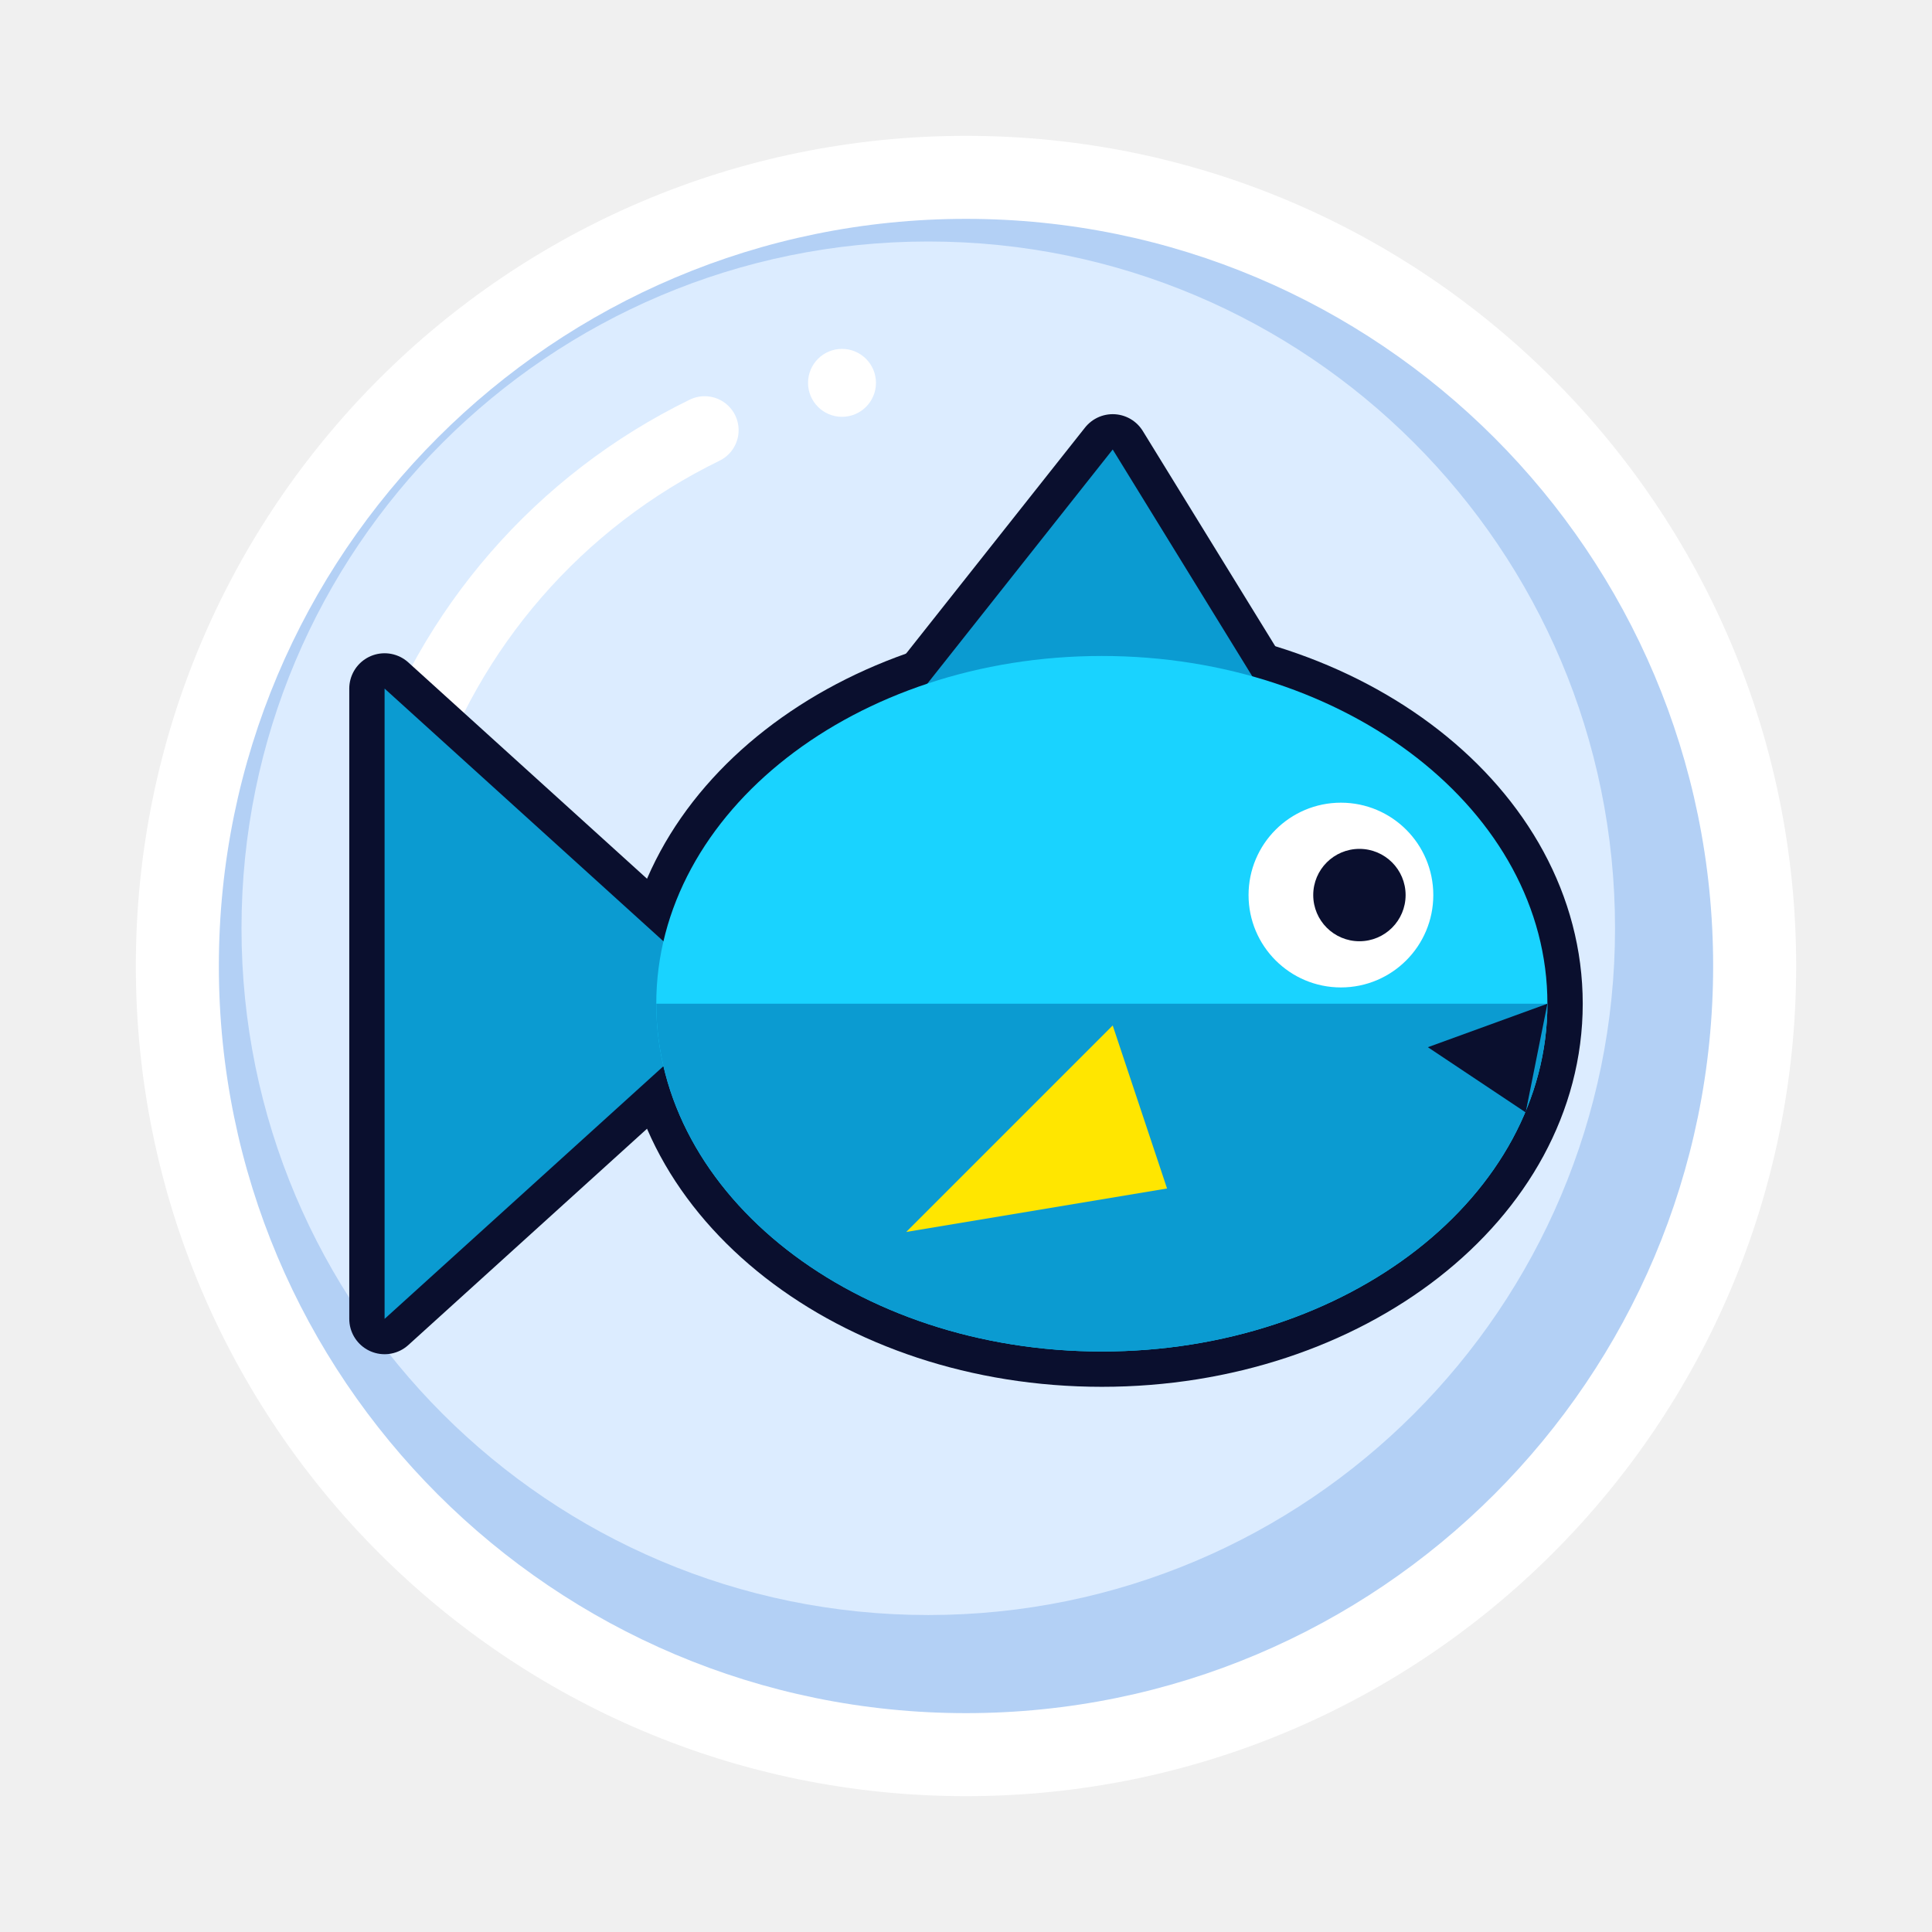
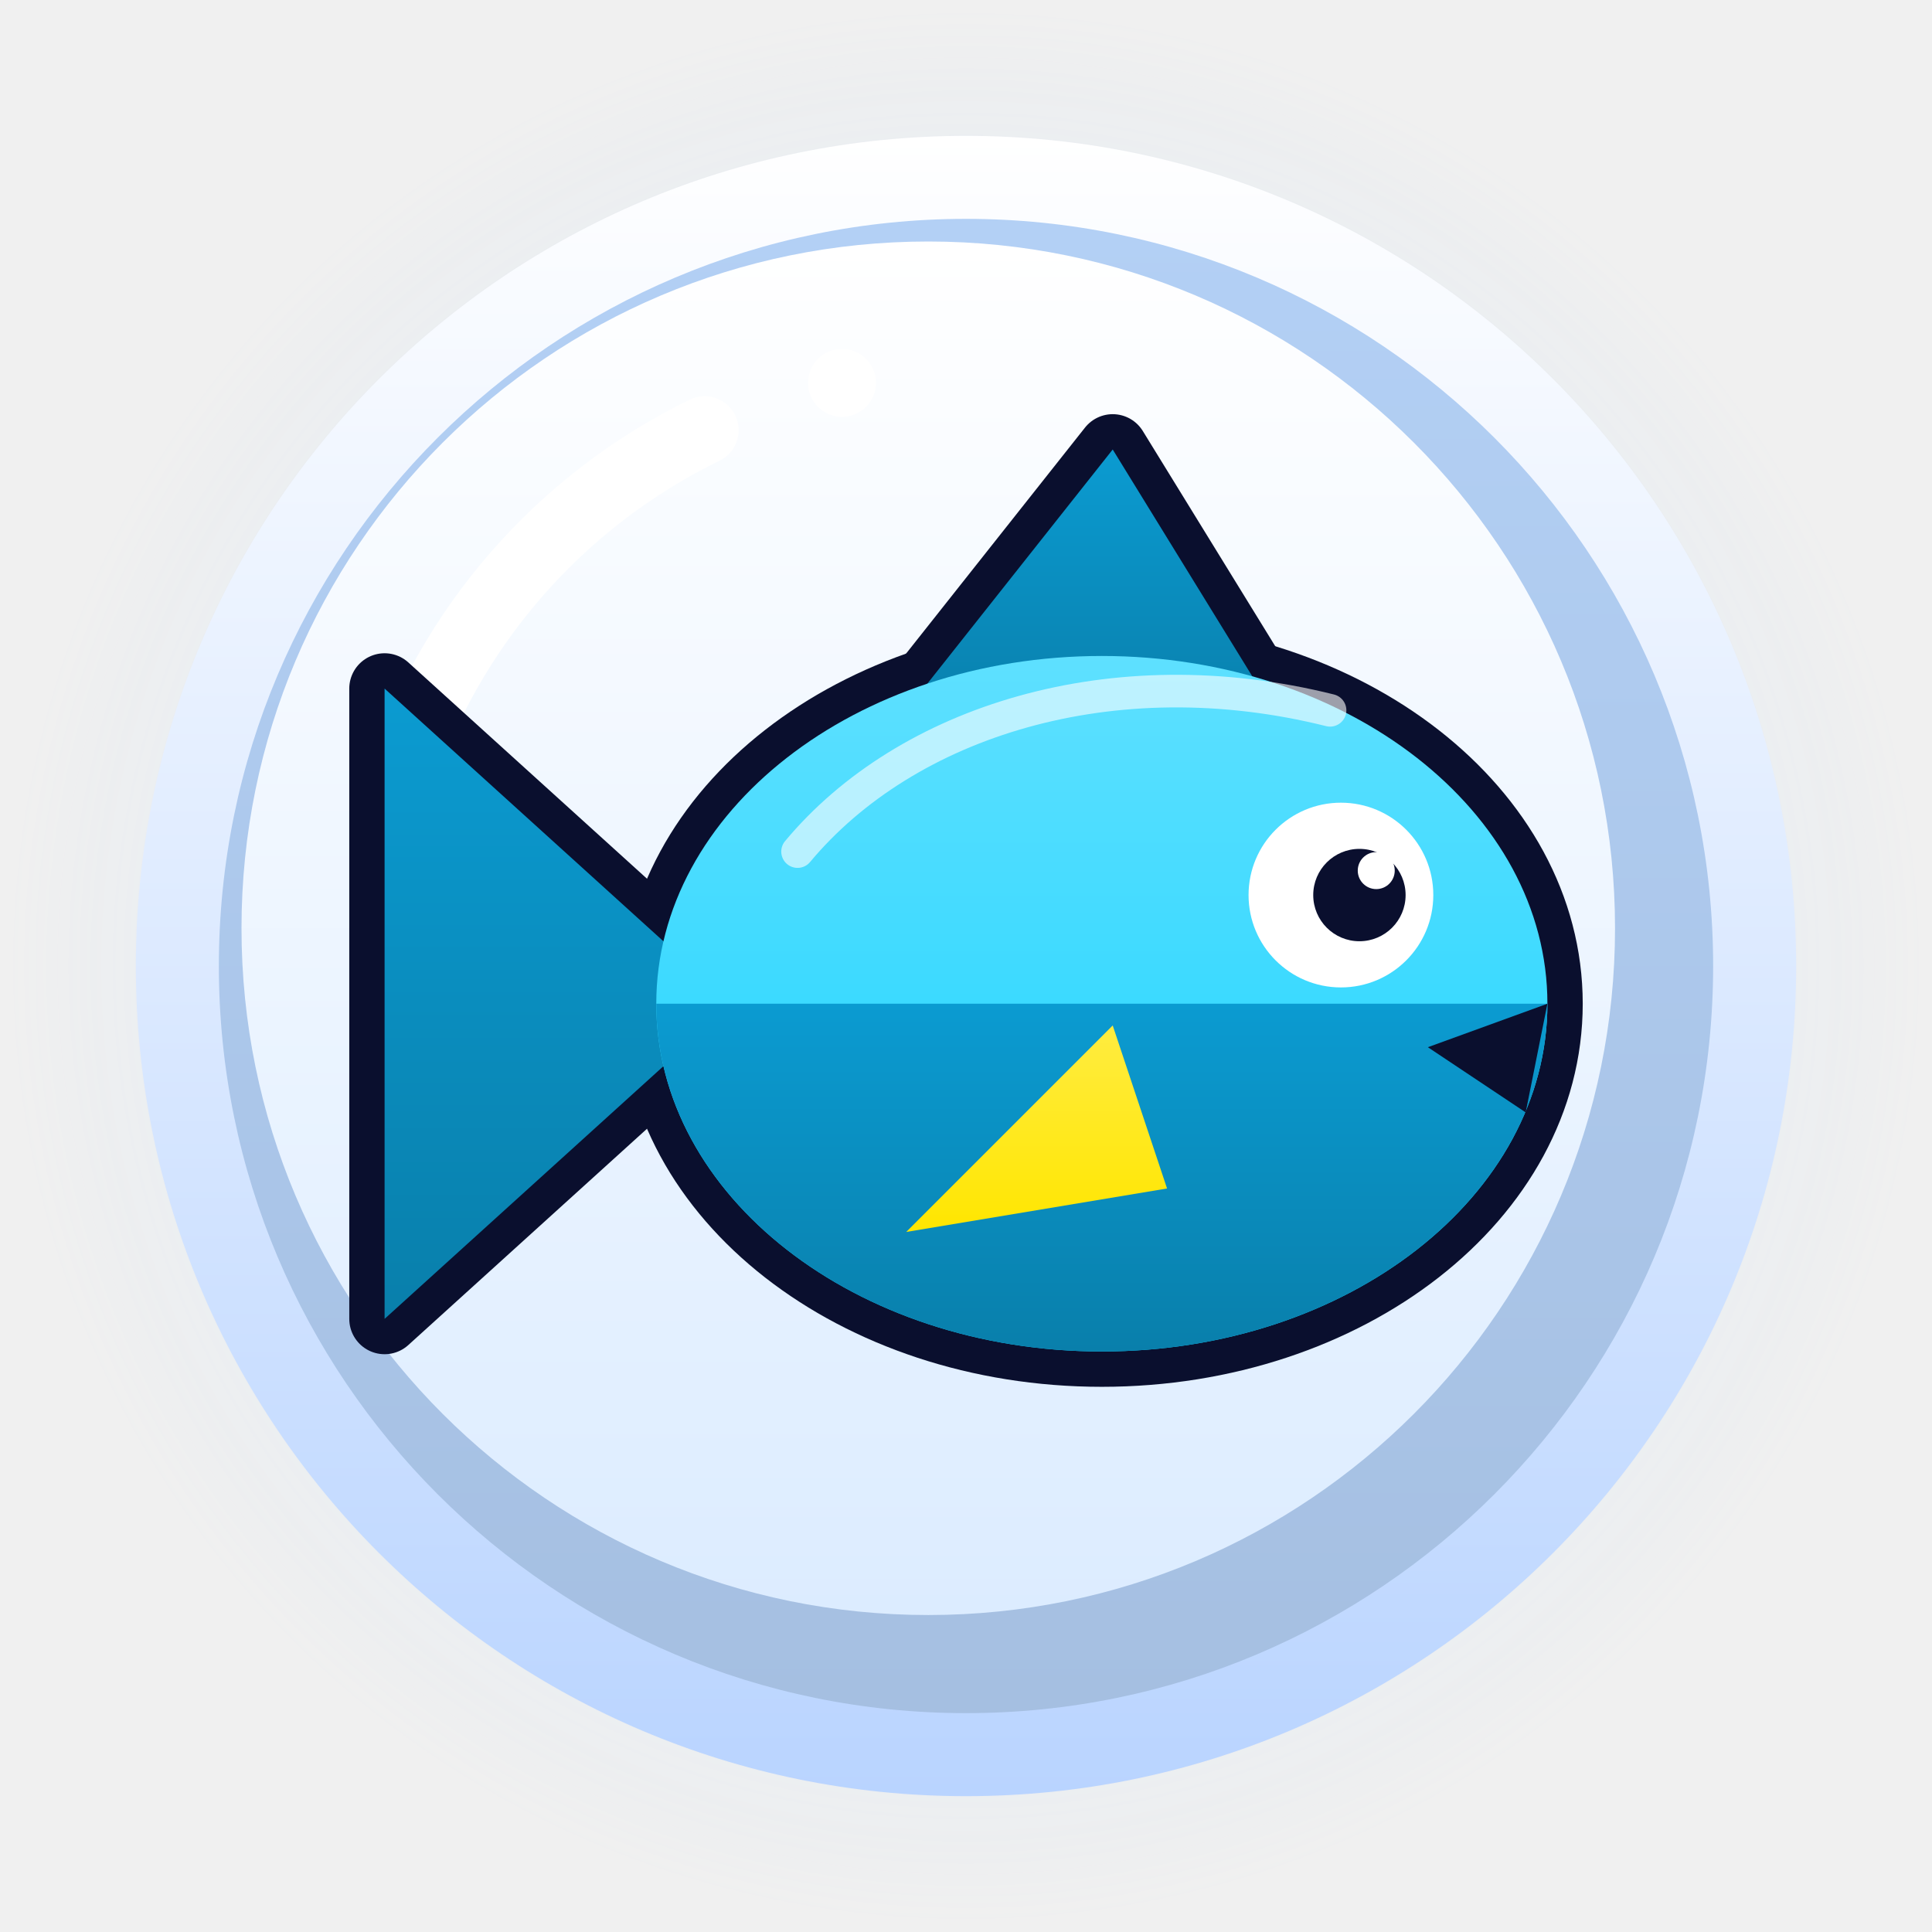
<svg xmlns="http://www.w3.org/2000/svg" width="256" height="256" viewBox="0 0 256 256">
+   <defs>
+     <radialGradient id="radial-gradient-1" cx="128" cy="128" r="127" gradientUnits="userSpaceOnUse">
+       <stop offset="0" stop-color="#8fc4ff" stop-opacity="0.34" />
+       <stop offset="0.55" stop-color="#8fc4ff" stop-opacity="0.153" />
+       <stop offset="1" stop-color="#8fc4ff" stop-opacity="0" />
+     </radialGradient>
+     <linearGradient id="linear-gradient-1" x1="128" y1="18" x2="128" y2="238" gradientUnits="userSpaceOnUse">
+       <stop offset="0" stop-color="#ffffff" />
+       <stop offset="1" stop-color="#b9d4ff" />
+     </linearGradient>
+     <linearGradient id="linear-gradient-2" x1="128" y1="29" x2="128" y2="227" gradientUnits="userSpaceOnUse">
+       <stop offset="0" stop-color="#b3d0f5" />
+       <stop offset="1" stop-color="#a5bfe1" />
+     </linearGradient>
+     <linearGradient id="linear-gradient-3" x1="123" y1="32" x2="123" y2="214" gradientUnits="userSpaceOnUse">
+       <stop offset="0" stop-color="#ffffff" />
+       <stop offset="1" stop-color="#dcecff" />
+     </linearGradient>
+     <linearGradient id="linear-gradient-4" x1="74" y1="91.24" x2="74" y2="174.76" gradientUnits="userSpaceOnUse">
+       <stop offset="0" stop-color="#0b9bd1" />
+       <stop offset="1" stop-color="#097fab" />
+     </linearGradient>
+     <linearGradient id="linear-gradient-5" x1="145.28" y1="59.56" x2="145.28" y2="97" gradientUnits="userSpaceOnUse">
+       <stop offset="0" stop-color="#0b9bd1" />
+       <stop offset="1" stop-color="#097fab" />
+     </linearGradient>
+     <linearGradient id="linear-gradient-6" x1="146" y1="86.92" x2="146" y2="179.08" gradientUnits="userSpaceOnUse">
+       <stop offset="0" stop-color="#5ee0ff" />
+       <stop offset="1" stop-color="#19d3ff" />
+     </linearGradient>
+     <linearGradient id="linear-gradient-7" x1="146" y1="133" x2="146" y2="179.08" gradientUnits="userSpaceOnUse">
+       <stop offset="0" stop-color="#0b9bd1" />
+       <stop offset="1" stop-color="#097fab" />
+     </linearGradient>
+     <linearGradient id="linear-gradient-8" x1="137.36" y1="135.88" x2="137.36" y2="163.24" gradientUnits="userSpaceOnUse">
+       <stop offset="0" stop-color="#ffec40" />
+       <stop offset="1" stop-color="#ffe600" />
+     </linearGradient>
+   </defs>
  <g>
-     <circle cx="128" cy="128" r="110" fill="#ffffff" />
-     <circle cx="128" cy="128" r="99" fill="#b3d0f5" />
-     <circle cx="123" cy="123" r="91" fill="#dcecff" />
+     <circle cx="128" cy="128" r="127" fill="url(#radial-gradient-1)" />
+     <circle cx="128" cy="128" r="110" fill="url(#linear-gradient-1)" />
+     <circle cx="128" cy="128" r="99" fill="url(#linear-gradient-2)" />
+     <circle cx="123" cy="123" r="91" fill="url(#linear-gradient-3)" />
    <path d="M52.87 103.59 C59.49 83.21 74.11 66.39 93.37 57" fill="none" stroke="#ffffff" stroke-width="9" stroke-linecap="round" stroke-linejoin="round" />
    <circle cx="111.57" cy="50.73" r="4.5" fill="#ffffff" />
    <g>
      <polygon points="97.04,133 50.96,91.24 50.96,174.76" fill="#0a0f2e" stroke="#0a0f2e" stroke-width="9.36" stroke-linecap="round" stroke-linejoin="round" />
      <polygon points="120.08,94.12 147.44,59.56 170.48,97" fill="#0a0f2e" stroke="#0a0f2e" stroke-width="9.36" stroke-linecap="round" stroke-linejoin="round" />
      <ellipse cx="146" cy="133" rx="59.04" ry="46.08" fill="#0a0f2e" stroke="#0a0f2e" stroke-width="9.36" stroke-linecap="round" stroke-linejoin="round" />
-       <polygon points="97.04,133 50.96,91.24 50.96,174.76" fill="#0b9bd1" />
-       <polygon points="120.08,94.12 147.44,59.56 170.48,97" fill="#0b9bd1" />
-       <ellipse cx="146" cy="133" rx="59.04" ry="46.08" fill="#19d3ff" />
-       <path d="M86.96 133 C86.96 158.45 113.39 179.08 146 179.08 C178.61 179.08 205.04 158.45 205.04 133 Z" fill="#0b9bd1" />
-       <polygon points="147.44,135.88 120.08,163.24 154.64,157.48" fill="#ffe600" />
+       <polygon points="97.04,133 50.96,91.24 50.96,174.76" fill="url(#linear-gradient-4)" />
+       <polygon points="120.08,94.12 147.44,59.56 170.48,97" fill="url(#linear-gradient-5)" />
+       <ellipse cx="146" cy="133" rx="59.04" ry="46.08" fill="url(#linear-gradient-6)" />
+       <path d="M86.96 133 C86.96 158.45 113.39 179.08 146 179.08 C178.61 179.08 205.04 158.45 205.04 133 Z" fill="url(#linear-gradient-7)" />
+       <polygon points="147.44,135.88 120.08,163.24 154.64,157.48" fill="url(#linear-gradient-8)" />
      <circle cx="177.68" cy="118.6" r="12.24" fill="#ffffff" />
      <circle cx="180.13" cy="118.6" r="6.12" fill="#0a0f2e" />
      <polygon points="205.04,133 189.2,138.76 202.16,147.4" fill="#0a0f2e" />
+       <path d="M105.68 112.84 C120.08 95.56 147.44 86.92 176.24 94.12" fill="none" stroke="#ffffff" stroke-width="4.32" stroke-linecap="round" stroke-linejoin="round" opacity="0.6" />
+       <circle cx="182.36" cy="115.36" r="2.45" fill="#ffffff" />
    </g>
  </g>
</svg>
